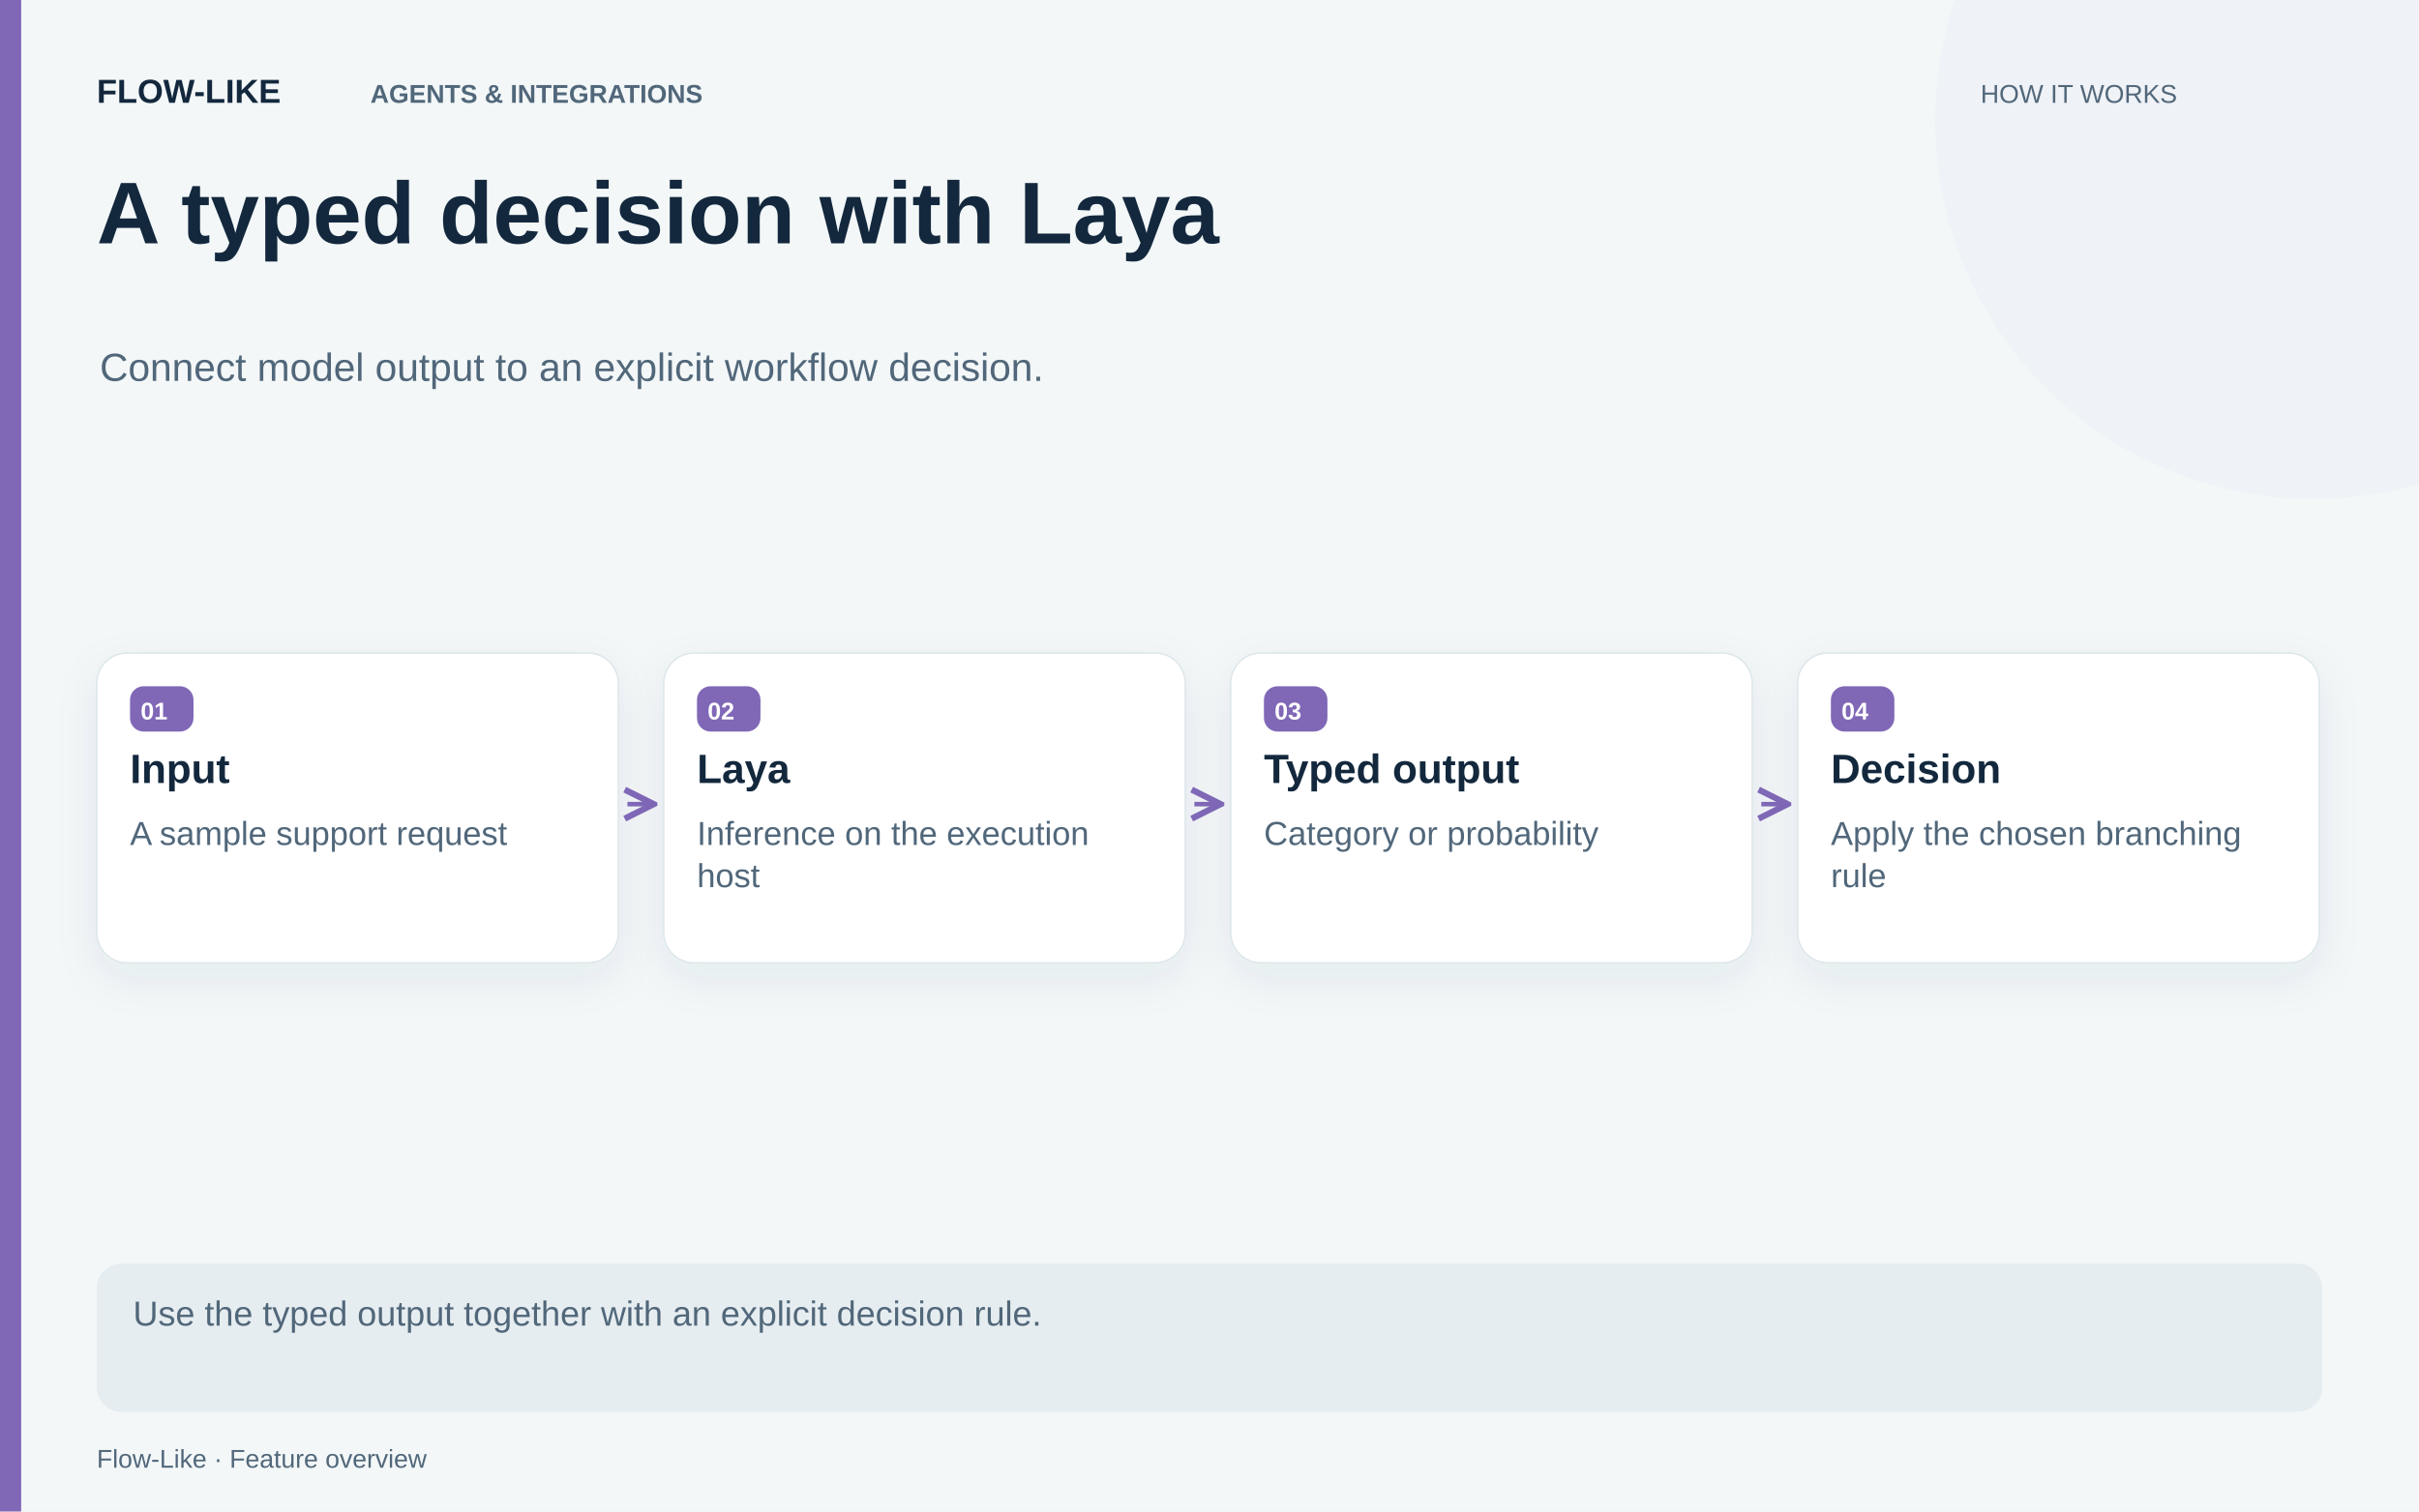
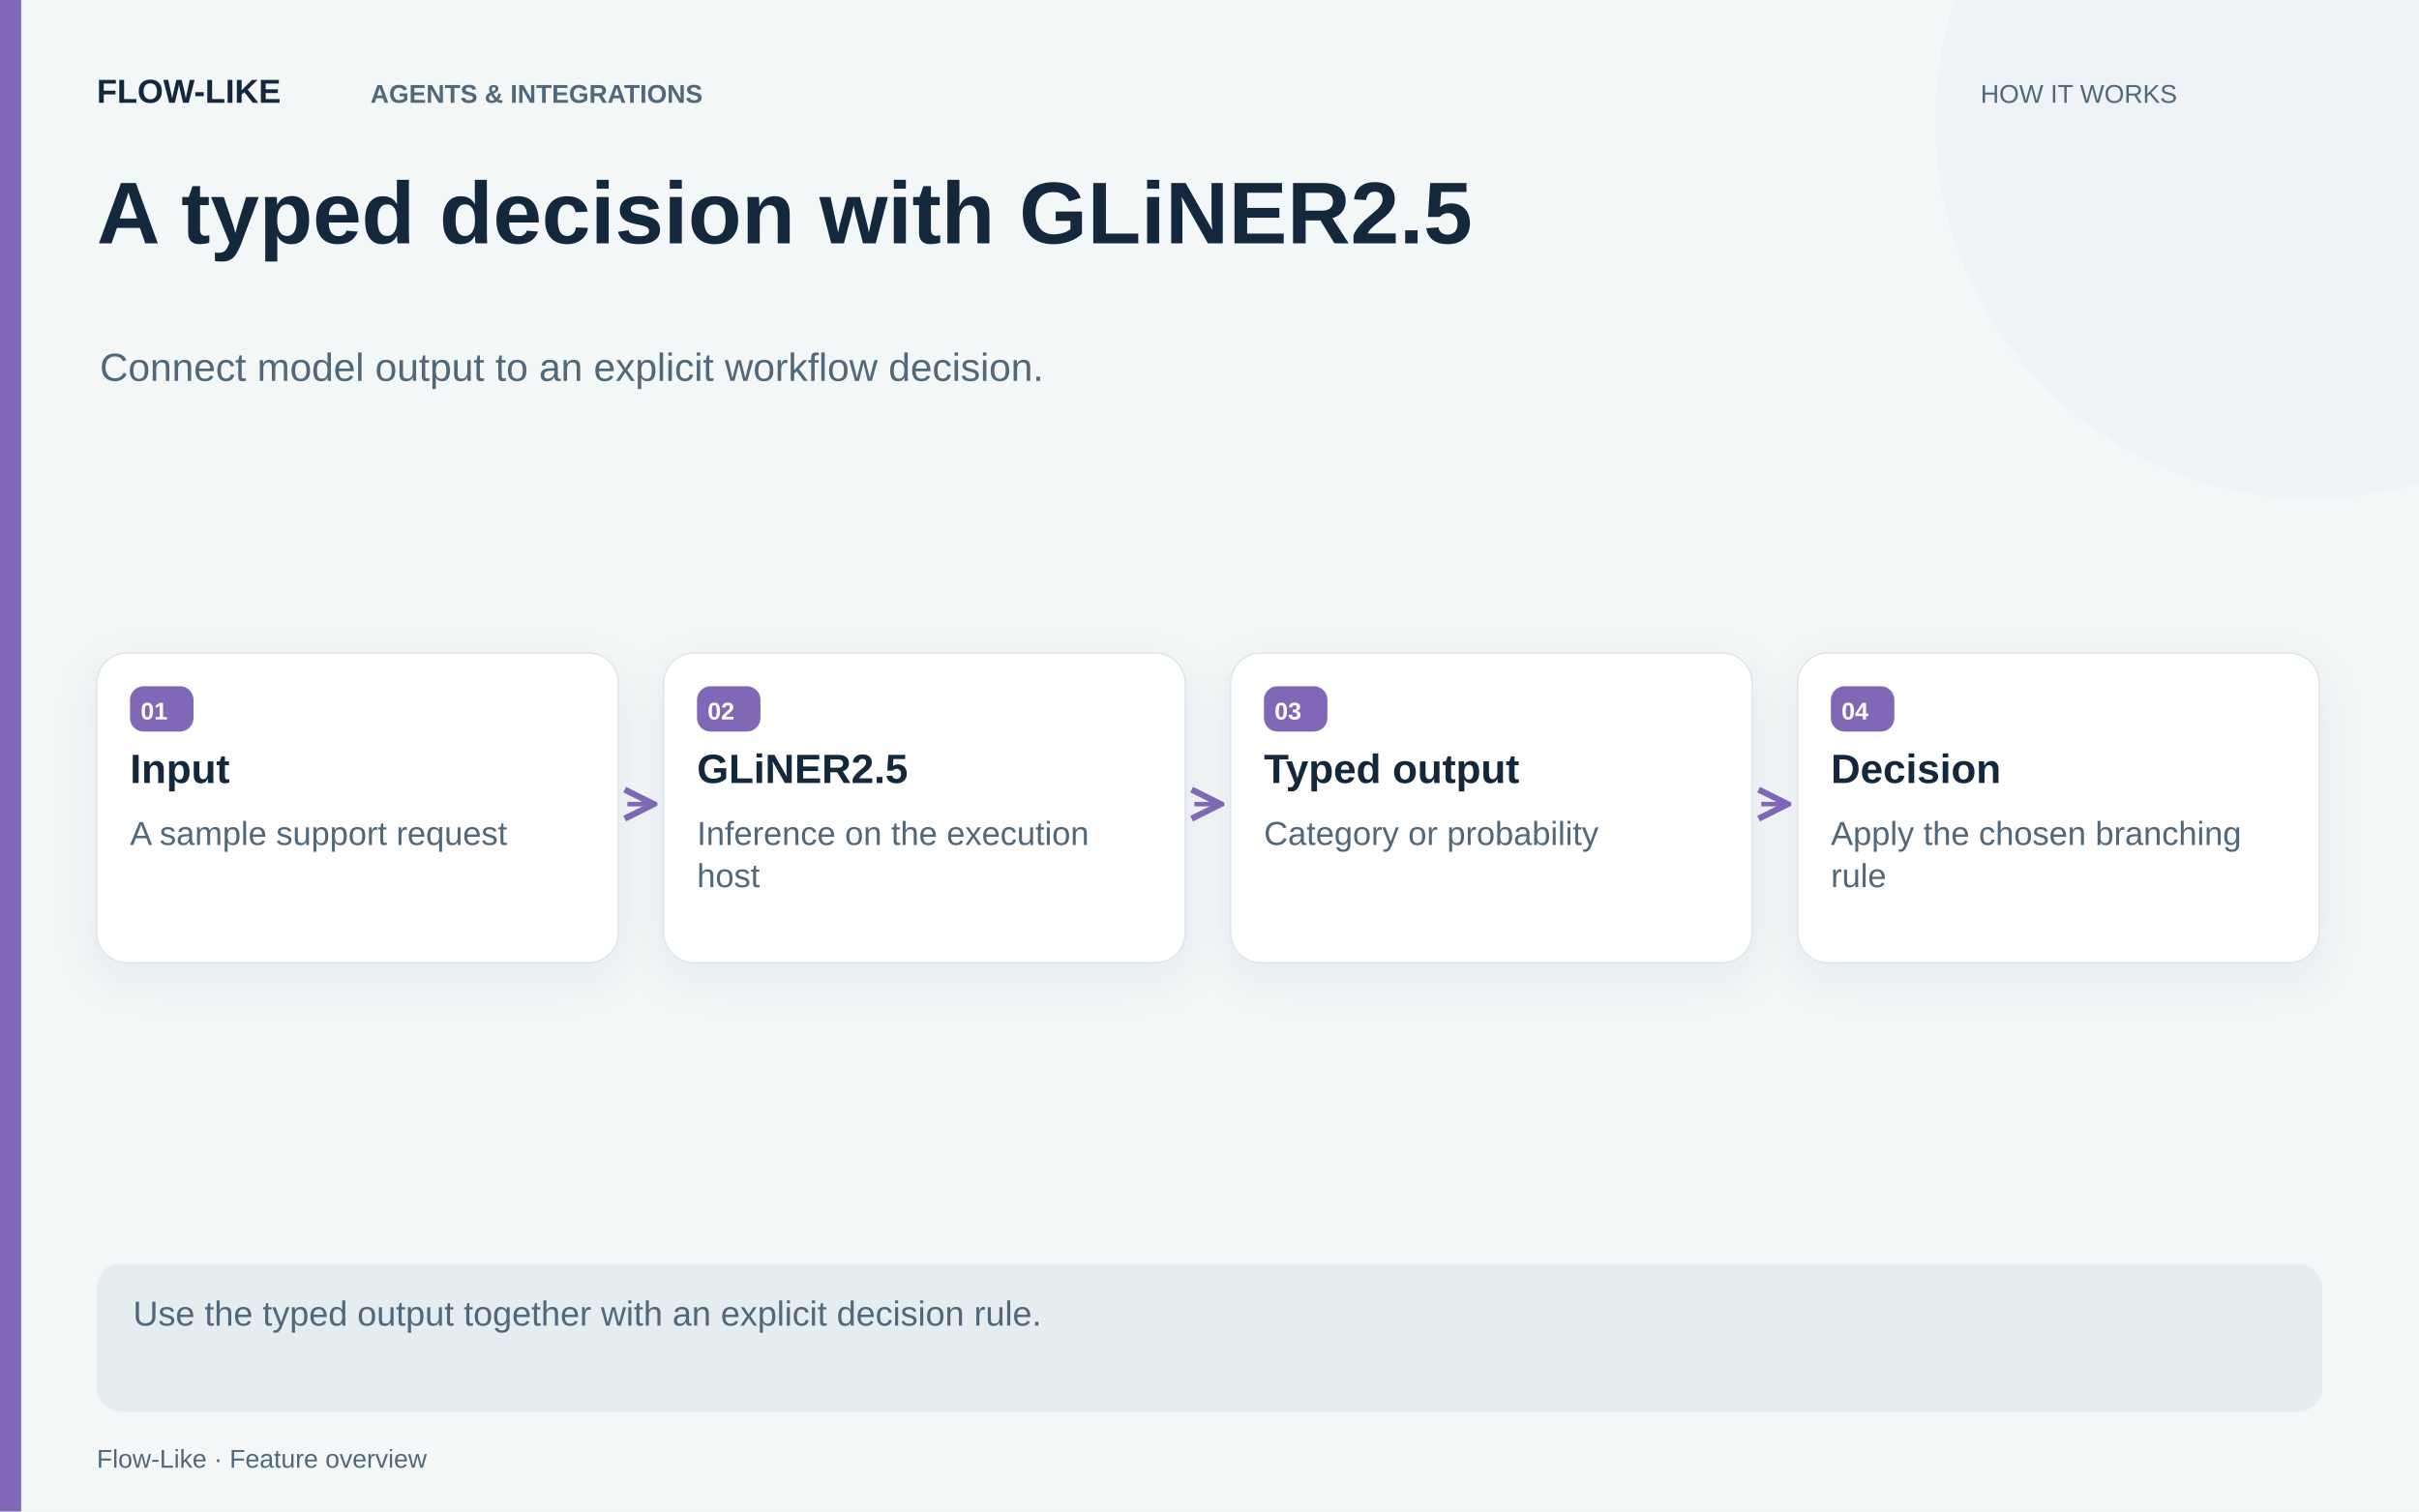
<svg xmlns="http://www.w3.org/2000/svg" width="1600" height="1000" viewBox="0 0 1600 1000" role="img" aria-labelledby="title description">
  <defs>
    <marker id="arrow" viewBox="0 0 10 10" refX="8" refY="5" markerWidth="8" markerHeight="8" orient="auto-start-reverse">
      <path d="M1,1 L9,5 L1,9" fill="none" stroke="#8068b7" stroke-width="1.7" />
    </marker>
    <filter id="shadow" x="-20%" y="-20%" width="140%" height="150%">
      <feDropShadow dx="0" dy="10" stdDeviation="14" flood-color="#244559" flood-opacity=".07" />
    </filter>
  </defs>
  <rect x="0" y="0" width="1600" height="1000" rx="0" fill="#f3f7f8" stroke="none" />
  <circle cx="1530" cy="80" r="250" fill="#8068b7" opacity=".035" />
  <rect x="0" y="0" width="14" height="1000" rx="0" fill="#8068b7" stroke="none" />
  <text x="64" y="68" font-family="Arial, Helvetica, sans-serif" font-size="22" font-weight="700" fill="#13283d">
    <tspan x="64" dy="0">FLOW-LIKE</tspan>
  </text>
  <text x="245" y="68" font-family="Arial, Helvetica, sans-serif" font-size="17" font-weight="600" fill="#51677a">
    <tspan x="245" dy="0">AGENTS &amp; INTEGRATIONS</tspan>
  </text>
  <text x="1310" y="68" font-family="Arial, Helvetica, sans-serif" font-size="17" font-weight="400" fill="#51677a">
    <tspan x="1310" dy="0">HOW IT WORKS</tspan>
  </text>
  <text x="64" y="161" font-family="Arial, Helvetica, sans-serif" font-size="58" font-weight="700" fill="#13283d">
-     <tspan x="64" dy="0">A typed decision with Laya</tspan>
+     <tspan x="64" dy="0">A typed decision with GLiNER2.5</tspan>
  </text>
  <text x="66" y="252" font-family="Arial, Helvetica, sans-serif" font-size="26" font-weight="400" fill="#51677a">
    <tspan x="66" dy="0">Connect model output to an explicit workflow decision.</tspan>
  </text>
  <g filter="url(#shadow)">
    <rect x="64" y="432" width="345" height="205" rx="20" fill="#ffffff" stroke="#dce6e9" />
  </g>
  <rect x="86" y="454" width="42" height="30" rx="9" fill="#8068b7" stroke="none" />
  <text x="93" y="476" font-family="Arial, Helvetica, sans-serif" font-size="16" font-weight="700" fill="white">
    <tspan x="93" dy="0">01</tspan>
  </text>
  <text x="86" y="518" font-family="Arial, Helvetica, sans-serif" font-size="27" font-weight="700" fill="#13283d">
    <tspan x="86" dy="0">Input</tspan>
  </text>
  <text x="86" y="559" font-family="Arial, Helvetica, sans-serif" font-size="22" font-weight="400" fill="#51677a">
    <tspan x="86" dy="0">A sample support request</tspan>
  </text>
  <path d="M415,532 L430,532" fill="none" stroke="#8068b7" stroke-width="3" marker-end="url(#arrow)" />
  <g filter="url(#shadow)">
    <rect x="439" y="432" width="345" height="205" rx="20" fill="#ffffff" stroke="#dce6e9" />
  </g>
  <rect x="461" y="454" width="42" height="30" rx="9" fill="#8068b7" stroke="none" />
  <text x="468" y="476" font-family="Arial, Helvetica, sans-serif" font-size="16" font-weight="700" fill="white">
    <tspan x="468" dy="0">02</tspan>
  </text>
  <text x="461" y="518" font-family="Arial, Helvetica, sans-serif" font-size="27" font-weight="700" fill="#13283d">
-     <tspan x="461" dy="0">Laya</tspan>
+     <tspan x="461" dy="0">GLiNER2.5</tspan>
  </text>
  <text x="461" y="559" font-family="Arial, Helvetica, sans-serif" font-size="22" font-weight="400" fill="#51677a">
    <tspan x="461" dy="0">Inference on the execution</tspan>
    <tspan x="461" dy="27.94">host</tspan>
  </text>
  <path d="M790,532 L805,532" fill="none" stroke="#8068b7" stroke-width="3" marker-end="url(#arrow)" />
  <g filter="url(#shadow)">
    <rect x="814" y="432" width="345" height="205" rx="20" fill="#ffffff" stroke="#dce6e9" />
  </g>
  <rect x="836" y="454" width="42" height="30" rx="9" fill="#8068b7" stroke="none" />
  <text x="843" y="476" font-family="Arial, Helvetica, sans-serif" font-size="16" font-weight="700" fill="white">
    <tspan x="843" dy="0">03</tspan>
  </text>
  <text x="836" y="518" font-family="Arial, Helvetica, sans-serif" font-size="27" font-weight="700" fill="#13283d">
    <tspan x="836" dy="0">Typed output</tspan>
  </text>
  <text x="836" y="559" font-family="Arial, Helvetica, sans-serif" font-size="22" font-weight="400" fill="#51677a">
    <tspan x="836" dy="0">Category or probability</tspan>
  </text>
  <path d="M1165,532 L1180,532" fill="none" stroke="#8068b7" stroke-width="3" marker-end="url(#arrow)" />
  <g filter="url(#shadow)">
    <rect x="1189" y="432" width="345" height="205" rx="20" fill="#ffffff" stroke="#dce6e9" />
  </g>
  <rect x="1211" y="454" width="42" height="30" rx="9" fill="#8068b7" stroke="none" />
  <text x="1218" y="476" font-family="Arial, Helvetica, sans-serif" font-size="16" font-weight="700" fill="white">
    <tspan x="1218" dy="0">04</tspan>
  </text>
  <text x="1211" y="518" font-family="Arial, Helvetica, sans-serif" font-size="27" font-weight="700" fill="#13283d">
    <tspan x="1211" dy="0">Decision</tspan>
  </text>
  <text x="1211" y="559" font-family="Arial, Helvetica, sans-serif" font-size="22" font-weight="400" fill="#51677a">
    <tspan x="1211" dy="0">Apply the chosen branching</tspan>
    <tspan x="1211" dy="27.94">rule</tspan>
  </text>
  <rect x="64" y="836" width="1472" height="98" rx="16" fill="#e6edf0" stroke="none" />
  <text x="88" y="877" font-family="Arial, Helvetica, sans-serif" font-size="23" font-weight="400" fill="#51677a">
    <tspan x="88" dy="0">Use the typed output together with an explicit decision rule.</tspan>
  </text>
  <text x="64" y="971" font-family="Arial, Helvetica, sans-serif" font-size="17" font-weight="400" fill="#51677a">
    <tspan x="64" dy="0">Flow-Like · Feature overview</tspan>
  </text>
</svg>
